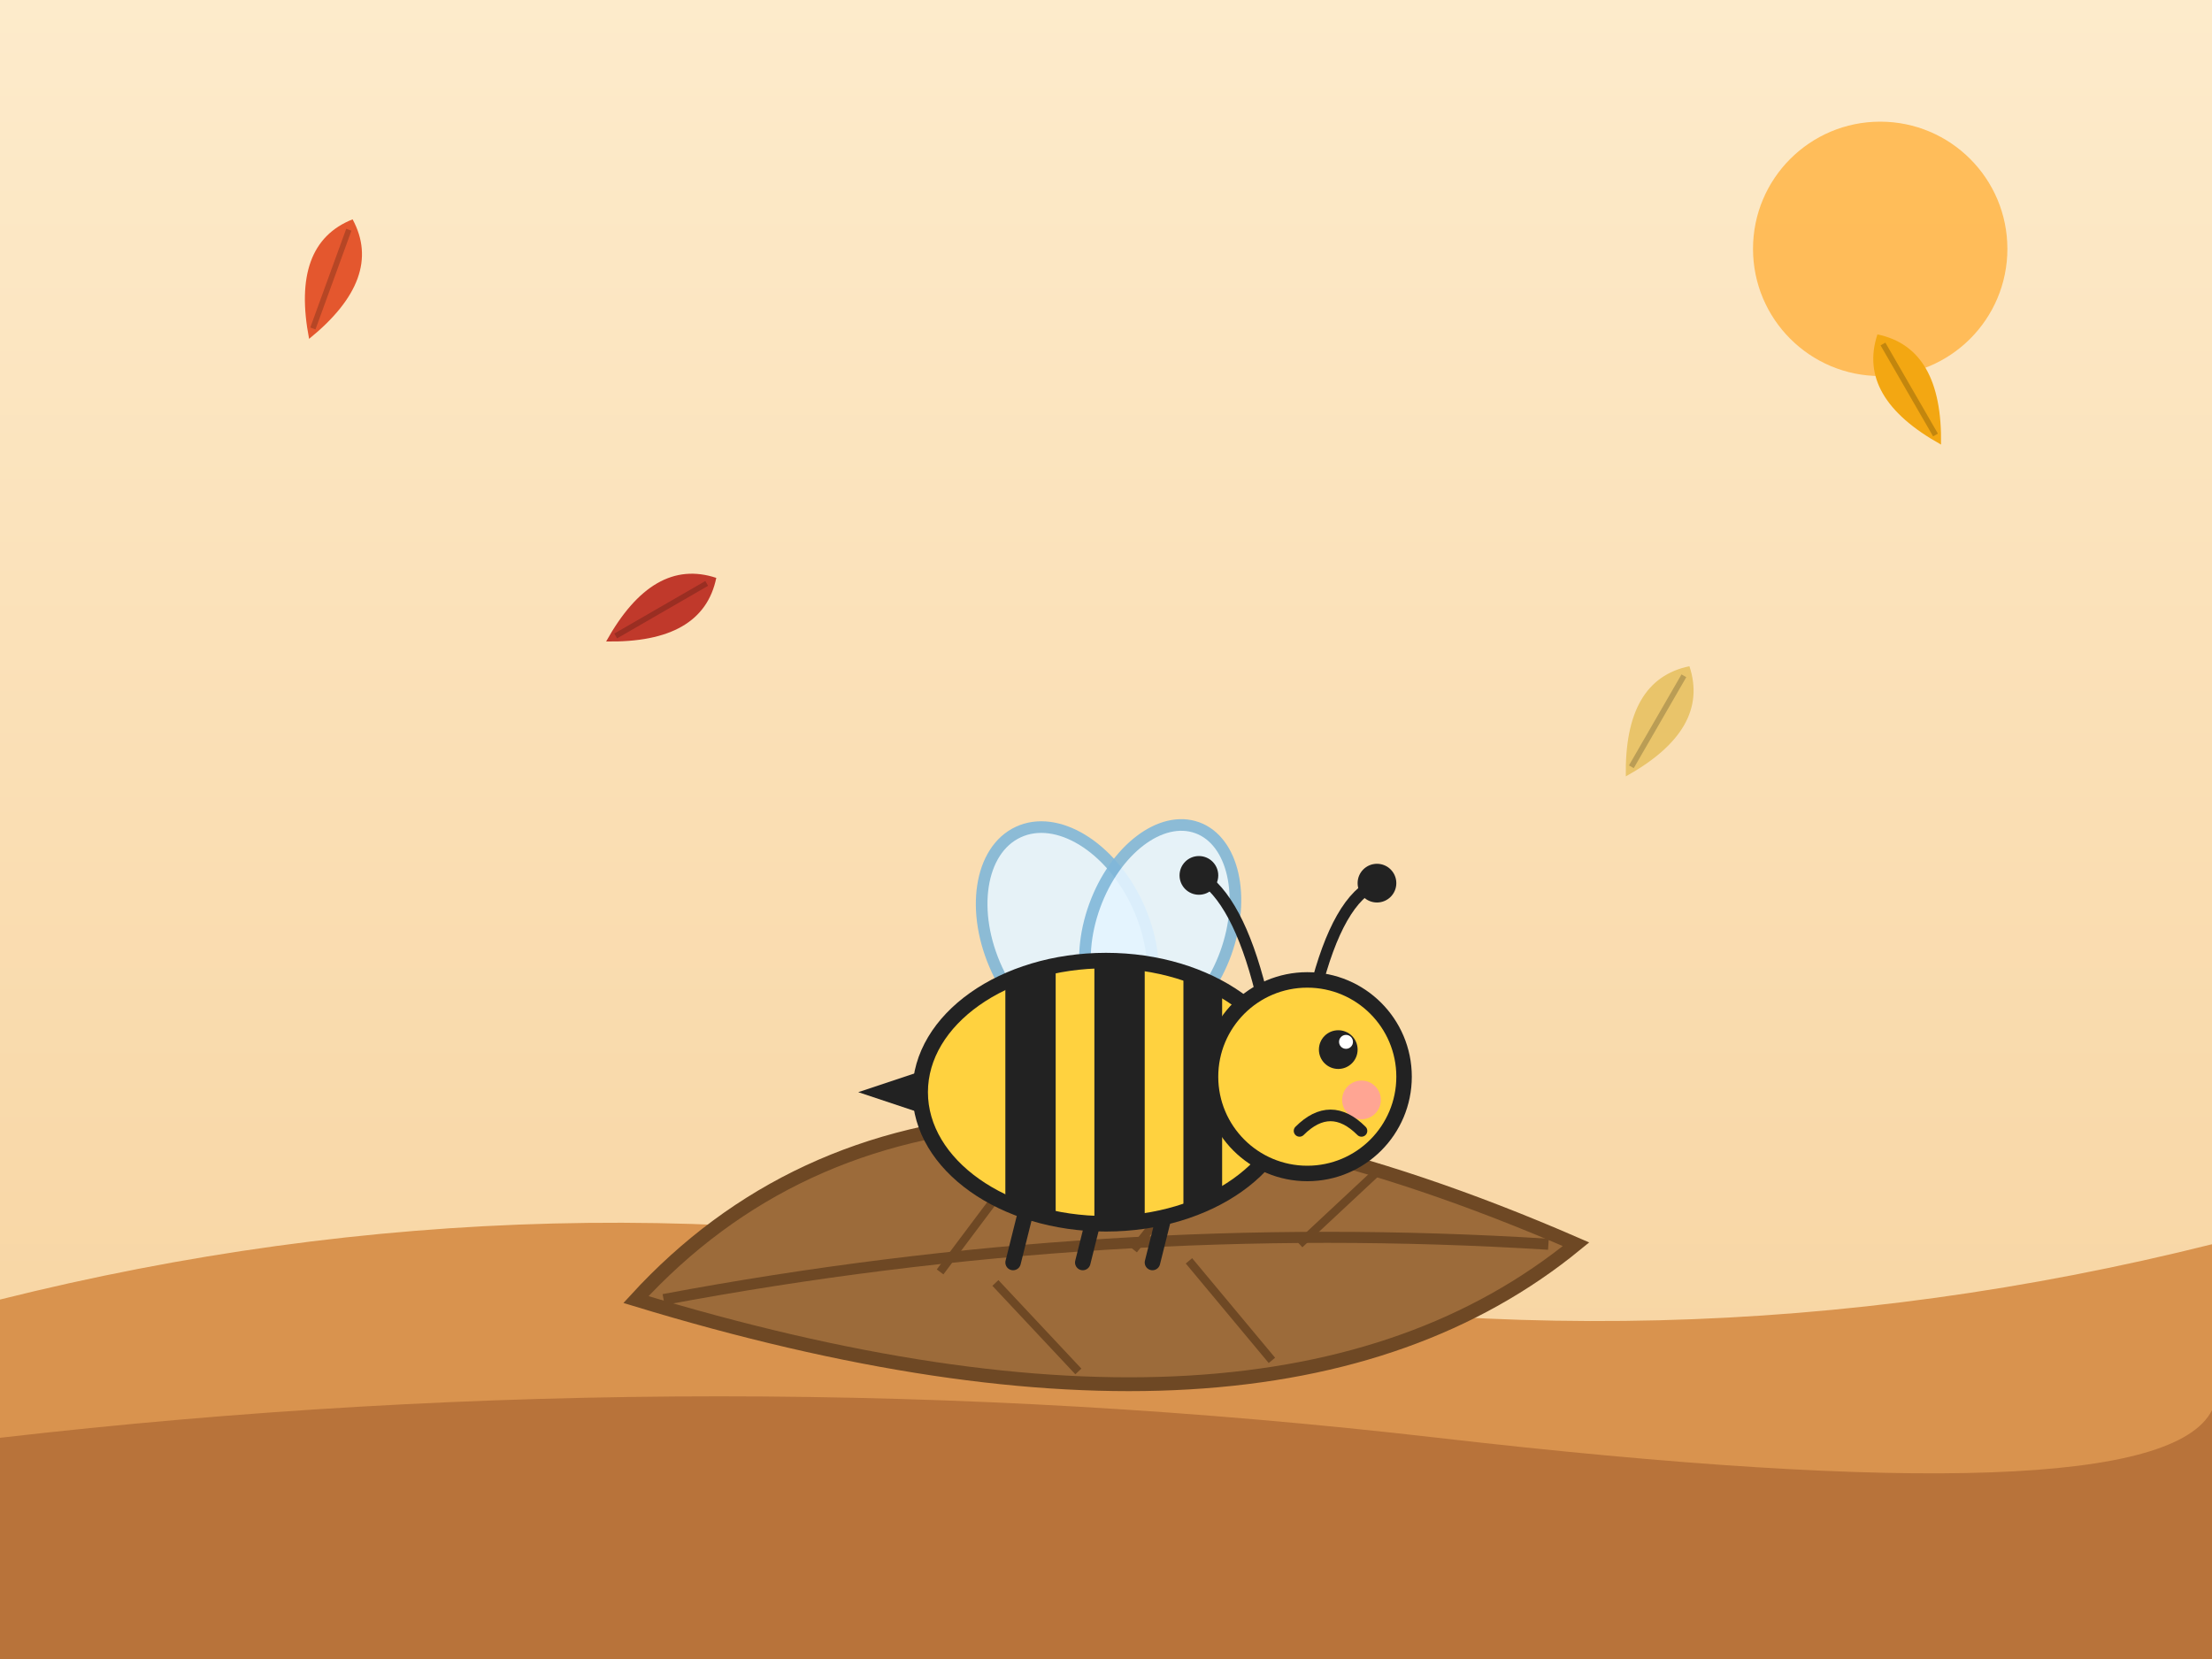
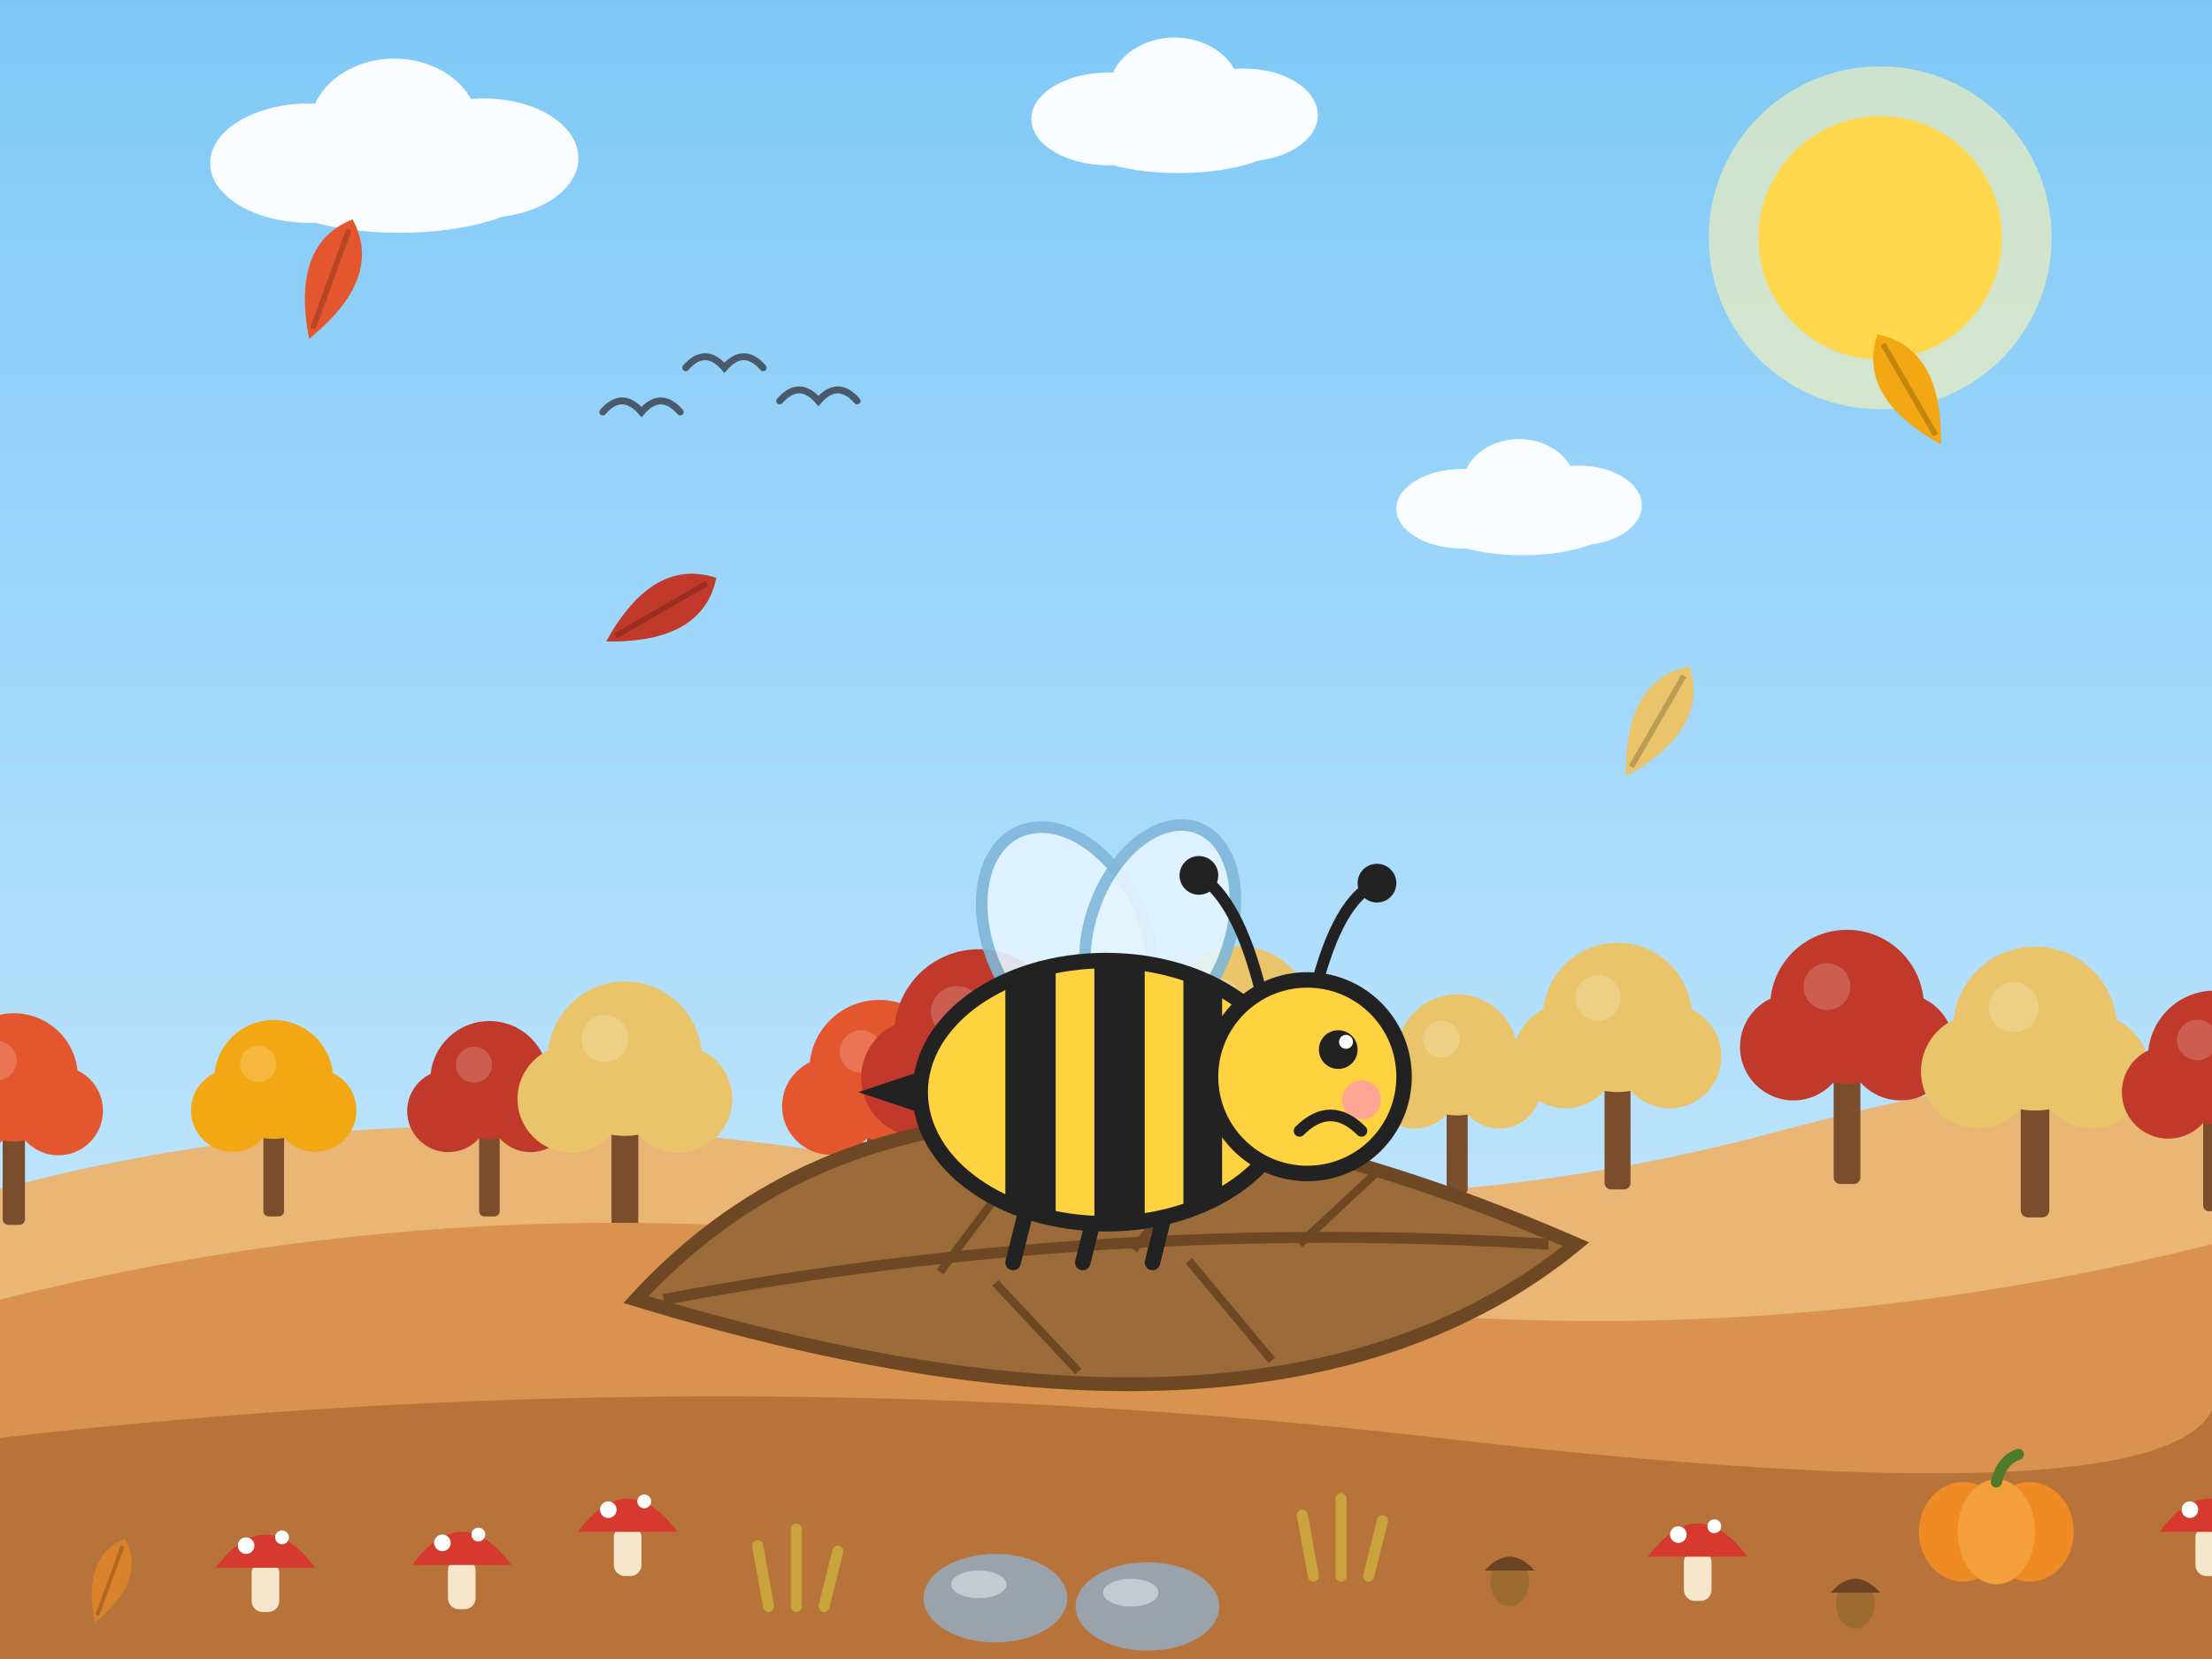
<svg xmlns="http://www.w3.org/2000/svg" viewBox="0 0 800 600">
  <defs>
    <linearGradient id="sky" x1="0" y1="0" x2="0" y2="1">
-       <stop offset="0" stop-color="#FDEBCB" />
-       <stop offset="1" stop-color="#F7D19B" />
+       <stop offset="0" stop-color="#7EC8F7" />
+       <stop offset="1" stop-color="#D4EEFF" />
    </linearGradient>
  </defs>
  <rect width="800" height="600" fill="url(#sky)" />
-   <circle cx="680" cy="90" r="46" fill="#FFB547" opacity=".85" />
+   <circle cx="680" cy="86" r="62" fill="#FFF3B0" opacity=".6" />
+   <circle cx="680" cy="86" r="44" fill="#FFD84D" />
+   <g transform="translate(112 59) scale(0.9)" fill="#fff" opacity=".95">
+     <ellipse cx="0" cy="0" rx="40" ry="24" />
+     <ellipse cx="34" cy="-14" rx="34" ry="28" />
+     <ellipse cx="70" cy="-2" rx="38" ry="24" />
+     <ellipse cx="36" cy="8" rx="56" ry="20" />
+   </g>
+   <g transform="translate(401 43) scale(0.7)" fill="#fff" opacity=".95">
+     <ellipse cx="0" cy="0" rx="40" ry="24" />
+     <ellipse cx="34" cy="-14" rx="34" ry="28" />
+     <ellipse cx="70" cy="-2" rx="38" ry="24" />
+     <ellipse cx="36" cy="8" rx="56" ry="20" />
+   </g>
+   <g transform="translate(529 184) scale(0.6)" fill="#fff" opacity=".95">
+     <ellipse cx="0" cy="0" rx="40" ry="24" />
+     <ellipse cx="34" cy="-14" rx="34" ry="28" />
+     <ellipse cx="70" cy="-2" rx="38" ry="24" />
+     <ellipse cx="36" cy="8" rx="56" ry="20" />
+   </g>
+   <path d="M248 133 q7 -8 14 0 q7 -8 14 0" fill="none" stroke="#4A5A6A" stroke-width="2.5" stroke-linecap="round" />
+   <path d="M282 145 q7 -8 14 0 q7 -8 14 0" fill="none" stroke="#4A5A6A" stroke-width="2.5" stroke-linecap="round" />
+   <path d="M218 149 q7 -8 14 0 q7 -8 14 0" fill="none" stroke="#4A5A6A" stroke-width="2.5" stroke-linecap="round" />
+   <path d="M0 430 Q150 390 320 420 T640 410 T800 400 V600 H0Z" fill="#E9B676" />
+   <g transform="translate(5 442) scale(0.5036745)">
+     <rect x="-8" y="-72" width="16" height="74" rx="4" fill="#7A4E2D" />
+     <circle cx="0" cy="-104" r="46" fill="#E4572E" />
+     <circle cx="-32" cy="-80" r="32" fill="#E4572E" />
+     <circle cx="32" cy="-80" r="32" fill="#E4572E" />
+     <circle cx="-12" cy="-116" r="14" fill="#fff" opacity=".18" />
+   </g>
+   <g transform="translate(99 439) scale(0.4674639)">
+     <rect x="-8" y="-72" width="16" height="74" rx="4" fill="#7A4E2D" />
+     <circle cx="0" cy="-104" r="46" fill="#F3A712" />
+     <circle cx="-32" cy="-80" r="32" fill="#F3A712" />
+     <circle cx="32" cy="-80" r="32" fill="#F3A712" />
+     <circle cx="-12" cy="-116" r="14" fill="#fff" opacity=".18" />
+   </g>
+   <g transform="translate(177 439) scale(0.4647776)">
+     <rect x="-8" y="-72" width="16" height="74" rx="4" fill="#7A4E2D" />
+     <circle cx="0" cy="-104" r="46" fill="#C0392B" />
+     <circle cx="-32" cy="-80" r="32" fill="#C0392B" />
+     <circle cx="32" cy="-80" r="32" fill="#C0392B" />
+     <circle cx="-12" cy="-116" r="14" fill="#fff" opacity=".18" />
+   </g>
+   <g transform="translate(226 446) scale(0.6068583)">
+     <rect x="-8" y="-72" width="16" height="74" rx="4" fill="#7A4E2D" />
+     <circle cx="0" cy="-104" r="46" fill="#E9C46A" />
+     <circle cx="-32" cy="-80" r="32" fill="#E9C46A" />
+     <circle cx="32" cy="-80" r="32" fill="#E9C46A" />
+     <circle cx="-12" cy="-116" r="14" fill="#fff" opacity=".18" />
+   </g>
+   <g transform="translate(318 444) scale(0.5491701)">
+     <rect x="-8" y="-72" width="16" height="74" rx="4" fill="#7A4E2D" />
+     <circle cx="0" cy="-104" r="46" fill="#E4572E" />
+     <circle cx="-32" cy="-80" r="32" fill="#E4572E" />
+     <circle cx="32" cy="-80" r="32" fill="#E4572E" />
+     <circle cx="-12" cy="-116" r="14" fill="#fff" opacity=".18" />
+   </g>
+   <g transform="translate(354 443) scale(0.6646171)">
+     <rect x="-8" y="-72" width="16" height="74" rx="4" fill="#7A4E2D" />
+     <circle cx="0" cy="-104" r="46" fill="#C0392B" />
+     <circle cx="-32" cy="-80" r="32" fill="#C0392B" />
+     <circle cx="32" cy="-80" r="32" fill="#C0392B" />
+     <circle cx="-12" cy="-116" r="14" fill="#fff" opacity=".18" />
+   </g>
+   <g transform="translate(448 430) scale(0.5851715)">
+     <rect x="-8" y="-72" width="16" height="74" rx="4" fill="#7A4E2D" />
+     <circle cx="0" cy="-104" r="46" fill="#E9C46A" />
+     <circle cx="-32" cy="-80" r="32" fill="#E9C46A" />
+     <circle cx="32" cy="-80" r="32" fill="#E9C46A" />
+     <circle cx="-12" cy="-116" r="14" fill="#fff" opacity=".18" />
+   </g>
+   <g transform="translate(527 431) scale(0.4757639)">
+     <rect x="-8" y="-72" width="16" height="74" rx="4" fill="#7A4E2D" />
+     <circle cx="0" cy="-104" r="46" fill="#E9C46A" />
+     <circle cx="-32" cy="-80" r="32" fill="#E9C46A" />
+     <circle cx="32" cy="-80" r="32" fill="#E9C46A" />
+     <circle cx="-12" cy="-116" r="14" fill="#fff" opacity=".18" />
+   </g>
+   <g transform="translate(585 429) scale(0.5869361)">
+     <rect x="-8" y="-72" width="16" height="74" rx="4" fill="#7A4E2D" />
+     <circle cx="0" cy="-104" r="46" fill="#E9C46A" />
+     <circle cx="-32" cy="-80" r="32" fill="#E9C46A" />
+     <circle cx="32" cy="-80" r="32" fill="#E9C46A" />
+     <circle cx="-12" cy="-116" r="14" fill="#fff" opacity=".18" />
+   </g>
+   <g transform="translate(668 427) scale(0.6047524)">
+     <rect x="-8" y="-72" width="16" height="74" rx="4" fill="#7A4E2D" />
+     <circle cx="0" cy="-104" r="46" fill="#C0392B" />
+     <circle cx="-32" cy="-80" r="32" fill="#C0392B" />
+     <circle cx="32" cy="-80" r="32" fill="#C0392B" />
+     <circle cx="-12" cy="-116" r="14" fill="#fff" opacity=".18" />
+   </g>
+   <g transform="translate(736 439) scale(0.6443072)">
+     <rect x="-8" y="-72" width="16" height="74" rx="4" fill="#7A4E2D" />
+     <circle cx="0" cy="-104" r="46" fill="#E9C46A" />
+     <circle cx="-32" cy="-80" r="32" fill="#E9C46A" />
+     <circle cx="32" cy="-80" r="32" fill="#E9C46A" />
+     <circle cx="-12" cy="-116" r="14" fill="#fff" opacity=".18" />
+   </g>
+   <g transform="translate(801 437) scale(0.5249417)">
+     <rect x="-8" y="-72" width="16" height="74" rx="4" fill="#7A4E2D" />
+     <circle cx="0" cy="-104" r="46" fill="#C0392B" />
+     <circle cx="-32" cy="-80" r="32" fill="#C0392B" />
+     <circle cx="32" cy="-80" r="32" fill="#C0392B" />
+     <circle cx="-12" cy="-116" r="14" fill="#fff" opacity=".18" />
+   </g>
  <path d="M0 470 Q200 420 400 460 T800 450 V600 H0Z" fill="#D9934E" />
  <path d="M0 520 Q260 490 520 520 T800 510 V600 H0Z" fill="#B8733A" />
+   <g transform="translate(40 571) rotate(20) scale(0.7)">
+     <path d="M0 -22 Q18 -6 0 24 Q-18 -6 0 -22Z" fill="#D9822B" />
+     <path d="M0 -18 V20" stroke="#00000033" stroke-width="2" />
+   </g>
+   <g transform="translate(96 583)">
+     <rect x="-5" y="-18" width="10" height="18" rx="4" fill="#F5E6CC" />
+     <path d="M-18 -16 Q0 -40 18 -16Z" fill="#D63A2F" />
+     <circle cx="-7" cy="-24" r="3" fill="#fff" />
+     <circle cx="6" cy="-27" r="2.5" fill="#fff" />
+   </g>
+   <g transform="translate(167 582)">
+     <rect x="-5" y="-18" width="10" height="18" rx="4" fill="#F5E6CC" />
+     <path d="M-18 -16 Q0 -40 18 -16Z" fill="#D63A2F" />
+     <circle cx="-7" cy="-24" r="3" fill="#fff" />
+     <circle cx="6" cy="-27" r="2.5" fill="#fff" />
+   </g>
+   <g transform="translate(227 570)">
+     <rect x="-5" y="-18" width="10" height="18" rx="4" fill="#F5E6CC" />
+     <path d="M-18 -16 Q0 -40 18 -16Z" fill="#D63A2F" />
+     <circle cx="-7" cy="-24" r="3" fill="#fff" />
+     <circle cx="6" cy="-27" r="2.5" fill="#fff" />
+   </g>
+   <path d="M278 581 L274 559 M288 581 L288 553 M298 581 L303 561" stroke="#C9A33B" stroke-width="4" stroke-linecap="round" />
+   <g transform="translate(360 578) scale(1.0)">
+     <ellipse cx="0" cy="0" rx="26" ry="16" fill="#9AA3AB" />
+     <ellipse cx="-6" cy="-5" rx="10" ry="5" fill="#C3CAD0" />
+   </g>
+   <g transform="translate(415 581) scale(1.0)">
+     <ellipse cx="0" cy="0" rx="26" ry="16" fill="#9AA3AB" />
+     <ellipse cx="-6" cy="-5" rx="10" ry="5" fill="#C3CAD0" />
+   </g>
+   <path d="M475 570 L471 548 M485 570 L485 542 M495 570 L500 550" stroke="#C9A33B" stroke-width="4" stroke-linecap="round" />
+   <g transform="translate(546 578)">
+     <ellipse cx="0" cy="-6" rx="7" ry="9" fill="#9C6B30" />
+     <path d="M-9 -10 Q0 -20 9 -10Z" fill="#6B4423" />
+   </g>
+   <g transform="translate(614 579)">
+     <rect x="-5" y="-18" width="10" height="18" rx="4" fill="#F5E6CC" />
+     <path d="M-18 -16 Q0 -40 18 -16Z" fill="#D63A2F" />
+     <circle cx="-7" cy="-24" r="3" fill="#fff" />
+     <circle cx="6" cy="-27" r="2.5" fill="#fff" />
+   </g>
+   <g transform="translate(671 586)">
+     <ellipse cx="0" cy="-6" rx="7" ry="9" fill="#9C6B30" />
+     <path d="M-9 -10 Q0 -20 9 -10Z" fill="#6B4423" />
+   </g>
+   <g transform="translate(722 570) scale(1.0)">
+     <ellipse cx="-12" cy="-16" rx="16" ry="18" fill="#F08A24" />
+     <ellipse cx="12" cy="-16" rx="16" ry="18" fill="#F08A24" />
+     <ellipse cx="0" cy="-16" rx="14" ry="19" fill="#F59E3C" />
+     <path d="M0 -34 Q2 -42 8 -44" stroke="#4E7A2A" stroke-width="4" fill="none" stroke-linecap="round" />
+   </g>
+   <g transform="translate(799 570)">
+     <rect x="-5" y="-18" width="10" height="18" rx="4" fill="#F5E6CC" />
+     <path d="M-18 -16 Q0 -40 18 -16Z" fill="#D63A2F" />
+     <circle cx="-7" cy="-24" r="3" fill="#fff" />
+     <circle cx="6" cy="-27" r="2.5" fill="#fff" />
+   </g>
  <g transform="translate(400 470)">
    <path d="M-170 0 Q-60 -120 170 -20 Q60 70 -170 0Z" fill="#9C6B3A" stroke="#6E4824" stroke-width="5" />
    <path d="M-160 0 Q0 -30 160 -20" fill="none" stroke="#6E4824" stroke-width="4" />
    <path d="M-60 -10 L-30 -50 M10 -18 L40 -56 M70 -20 L100 -48 M-40 -6 L-10 26 M30 -14 L60 22" stroke="#6E4824" stroke-width="3" />
  </g>
  <g transform="translate(400 395) scale(1.4 1.4)">
    <defs>
      <clipPath id="beebody7">
        <ellipse cx="0" cy="0" rx="48" ry="34" />
      </clipPath>
    </defs>
    <ellipse cx="-10" cy="-40" rx="20" ry="30" transform="rotate(-25 -10 -40)" fill="#E3F4FF" opacity=".9" stroke="#7FB7D9" stroke-width="3" />
    <ellipse cx="14" cy="-42" rx="18" ry="28" transform="rotate(20 14 -42)" fill="#E3F4FF" opacity=".9" stroke="#7FB7D9" stroke-width="3" />
    <path d="M-20 28 L-24 44" stroke="#222" stroke-width="4" stroke-linecap="round" />
    <path d="M-2 28 L-6 44" stroke="#222" stroke-width="4" stroke-linecap="round" />
    <path d="M16 28 L12 44" stroke="#222" stroke-width="4" stroke-linecap="round" />
    <polygon points="-46,-6 -64,0 -46,6" fill="#222" />
    <ellipse cx="0" cy="0" rx="48" ry="34" fill="#FFD23F" />
    <g clip-path="url(#beebody7)">
      <rect x="-26" y="-40" width="13" height="80" fill="#222" />
      <rect x="-3" y="-40" width="13" height="80" fill="#222" />
      <rect x="20" y="-40" width="10" height="80" fill="#222" />
    </g>
    <ellipse cx="0" cy="0" rx="48" ry="34" fill="none" stroke="#222" stroke-width="4" />
    <path d="M40 -26 Q34 -50 24 -56" fill="none" stroke="#222" stroke-width="3" />
    <circle cx="24" cy="-56" r="5" fill="#222" />
    <path d="M54 -26 Q60 -50 70 -54" fill="none" stroke="#222" stroke-width="3" />
    <circle cx="70" cy="-54" r="5" fill="#222" />
    <circle cx="52" cy="-4" r="25" fill="#FFD23F" stroke="#222" stroke-width="4" />
    <circle cx="60" cy="-11" r="5" fill="#222" />
    <circle cx="62" cy="-13" r="1.8" fill="#fff" />
    <circle cx="66" cy="2" r="5" fill="#FF9AA8" opacity=".8" />
    <path d="M50 10 Q58 2 66 10" fill="none" stroke="#222" stroke-width="3" stroke-linecap="round" />
  </g>
  <g transform="translate(120 100) rotate(20) scale(1.0)">
    <path d="M0 -22 Q18 -6 0 24 Q-18 -6 0 -22Z" fill="#E4572E" />
    <path d="M0 -18 V20" stroke="#00000033" stroke-width="2" />
  </g>
  <g transform="translate(690 140) rotate(-30) scale(1.0)">
    <path d="M0 -22 Q18 -6 0 24 Q-18 -6 0 -22Z" fill="#F3A712" />
    <path d="M0 -18 V20" stroke="#00000033" stroke-width="2" />
  </g>
  <g transform="translate(240 220) rotate(60) scale(1.0)">
    <path d="M0 -22 Q18 -6 0 24 Q-18 -6 0 -22Z" fill="#C0392B" />
    <path d="M0 -18 V20" stroke="#00000033" stroke-width="2" />
  </g>
  <g transform="translate(600 260) rotate(30) scale(1.0)">
    <path d="M0 -22 Q18 -6 0 24 Q-18 -6 0 -22Z" fill="#E9C46A" />
    <path d="M0 -18 V20" stroke="#00000033" stroke-width="2" />
  </g>
</svg>
